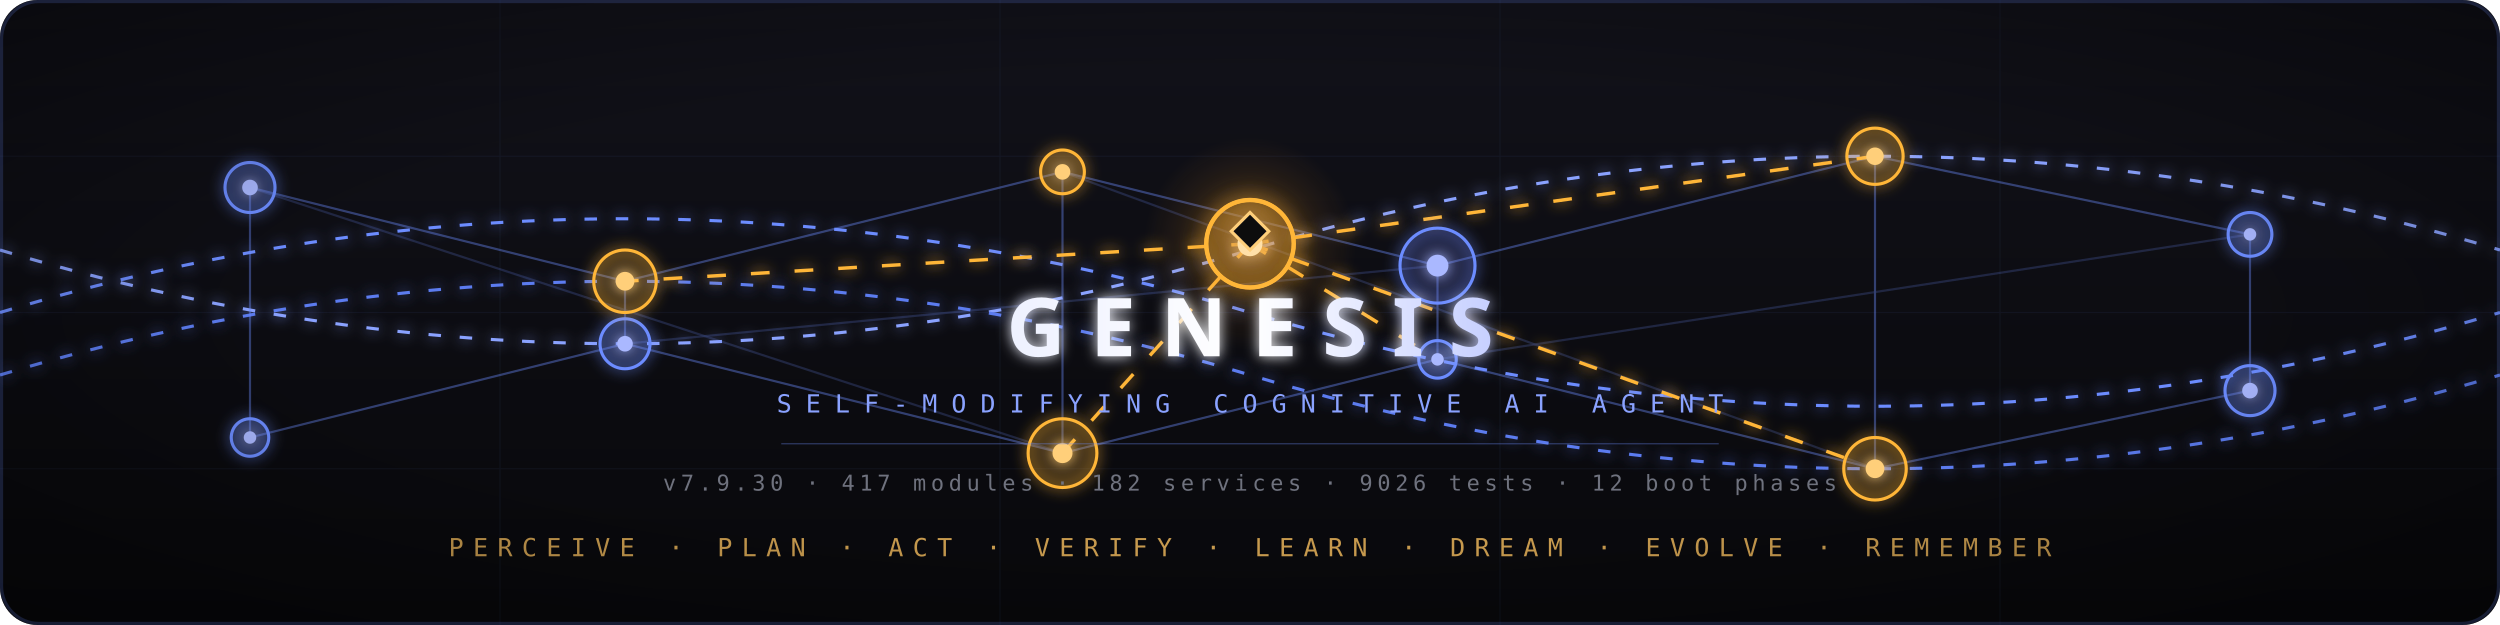
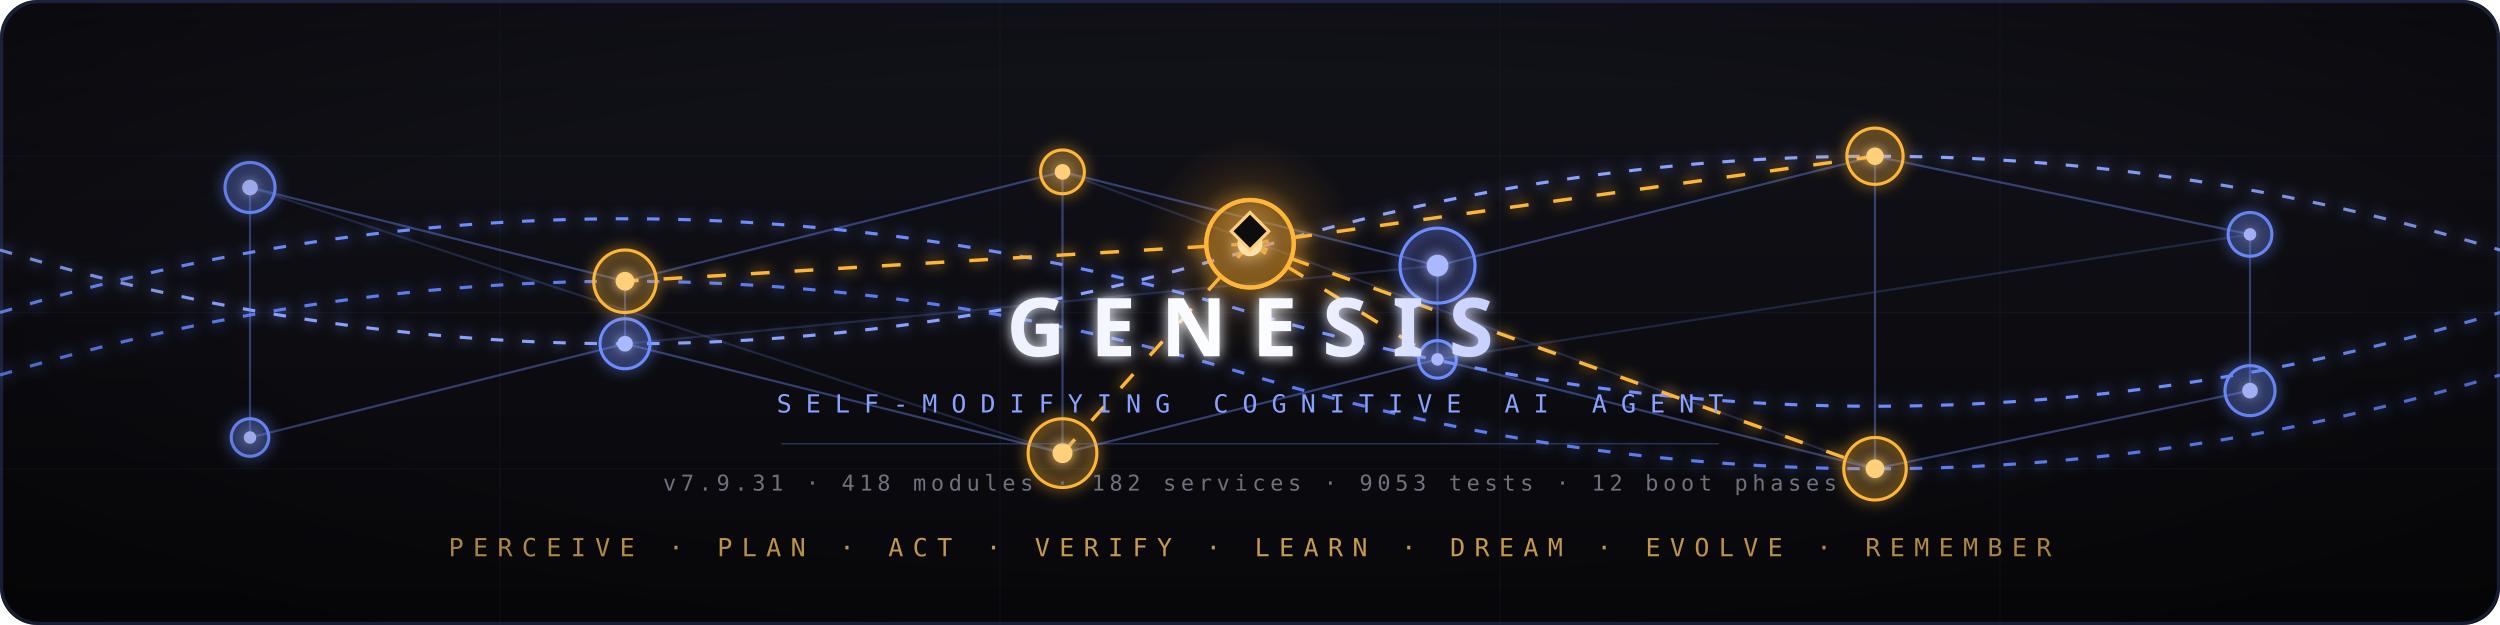
<svg xmlns="http://www.w3.org/2000/svg" viewBox="0 0 800 200" font-family="'JetBrains Mono', ui-monospace, monospace">
  <defs>
    <linearGradient id="bgGrad" x1="0" y1="0" x2="0" y2="1">
      <stop offset="0%" stop-color="#12121a" />
      <stop offset="55%" stop-color="#0c0c11" />
      <stop offset="100%" stop-color="#08080b" />
    </linearGradient>
    <linearGradient id="scanGrad" x1="0" y1="0" x2="1" y2="0">
      <stop offset="0%" stop-color="#6c8cff" stop-opacity="0" />
      <stop offset="50%" stop-color="#8aa2ff" stop-opacity=".28" />
      <stop offset="100%" stop-color="#6c8cff" stop-opacity="0" />
    </linearGradient>
    <radialGradient id="frontierAura" cx="50%" cy="50%" r="50%">
      <stop offset="0%" stop-color="#ffb638" stop-opacity=".35" />
      <stop offset="55%" stop-color="#f0961e" stop-opacity=".12" />
      <stop offset="100%" stop-color="#f0961e" stop-opacity="0" />
    </radialGradient>
    <radialGradient id="vignette" cx="50%" cy="50%" r="70%">
      <stop offset="55%" stop-color="#000" stop-opacity="0" />
      <stop offset="100%" stop-color="#000" stop-opacity=".45" />
    </radialGradient>
    <linearGradient id="titleGrad" x1="0" y1="0" x2="1" y2="0">
      <stop offset="0%" stop-color="#eef1ff" />
      <stop offset="50%" stop-color="#fff" />
      <stop offset="100%" stop-color="#c7d0ff" />
    </linearGradient>
    <filter id="softGlow" x="-50%" y="-50%" width="200%" height="200%">
      <feGaussianBlur stdDeviation="2.2" result="b" />
      <feMerge>
        <feMergeNode in="b" />
        <feMergeNode in="SourceGraphic" />
      </feMerge>
    </filter>
    <filter id="hardGlow" x="-80%" y="-80%" width="260%" height="260%">
      <feGaussianBlur stdDeviation="3.4" result="b" />
      <feMerge>
        <feMergeNode in="b" />
        <feMergeNode in="SourceGraphic" />
      </feMerge>
    </filter>
    <style>
-       /* v7.9.30: animation restored — the redesign lost its keyframe block. */
+       /* animation restored — a prior redesign had dropped the keyframe block. */
      @keyframes ringPing    { 0%{transform:scale(1);opacity:.6} 100%{transform:scale(2.8);opacity:0} }
      @keyframes coreBreath  { 0%,100%{transform:scale(1);opacity:.85} 50%{transform:scale(1.6);opacity:.45} }
      @keyframes flow        { 0%{stroke-dashoffset:40} 100%{stroke-dashoffset:0} }
      @keyframes scan        { 0%{transform:translateX(-200px)} 100%{transform:translateX(1000px)} }
      @keyframes dataPulse   { 0%{stroke-dashoffset:960} 100%{stroke-dashoffset:0} }
      @keyframes edgePulse   { 0%,100%{stroke-opacity:.15} 50%{stroke-opacity:.6} }
      @keyframes auraBreath  { 0%,100%{opacity:.55;transform:scale(1)} 50%{opacity:.9;transform:scale(1.12)} }
      @keyframes fringPulse  { 0%,100%{opacity:.7;transform:scale(1)} 50%{opacity:1;transform:scale(1.05)} }
      @keyframes fpingExpand { 0%{transform:scale(1);opacity:.6} 100%{transform:scale(2.4);opacity:0} }
      @keyframes diamondPulse{ 0%,100%{opacity:.85;transform:scale(1)} 50%{opacity:1;transform:scale(1.15)} }
      .thread { animation:flow 3s linear infinite }
      .t2     { animation-delay:1s }
      .t3     { animation-delay:2s }
      .scan   { animation:scan 5s linear infinite }
      .pulse  { animation:dataPulse 2.4s linear infinite }
      .edge   { animation:edgePulse 2.6s ease-in-out infinite }
      .aura   { transform-origin:400px 78px; animation:auraBreath 4s ease-in-out infinite }
      .fring  { transform-origin:400px 78px; animation:fringPulse 4s ease-in-out infinite }
      .fping  { transform-origin:400px 78px; animation:fpingExpand 3s ease-out infinite }
      .diamond{ transform-origin:400px 74px; animation:diamondPulse 4.5s ease-in-out infinite }
      @media (prefers-reduced-motion:reduce) {
        .thread,.scan,.pulse,.edge,.aura,.fring,.fping,.diamond,
        [style*="ringPing"],[style*="coreBreath"] { animation:none !important }
      }
    </style>
  </defs>
  <rect width="800" height="200" fill="url(#bgGrad)" rx="12" />
  <g stroke="#6c8cff" stroke-width=".35" opacity=".06">
    <line x1="0" y1="50" x2="800" y2="50" />
    <line x1="0" y1="100" x2="800" y2="100" />
    <line x1="0" y1="150" x2="800" y2="150" />
    <line x1="160" y1="0" x2="160" y2="200" />
    <line x1="320" y1="0" x2="320" y2="200" />
    <line x1="480" y1="0" x2="480" y2="200" />
    <line x1="640" y1="0" x2="640" y2="200" />
  </g>
  <g fill="none" stroke="#6c8cff" stroke-width="1" stroke-dasharray="4 6" filter="url(#softGlow)">
    <path class="thread" d="M0,100 Q200,40 400,100 T800,100" />
    <path class="thread t2" stroke="#8aa2ff" d="M0,80 Q200,140 400,80 T800,80" />
    <path class="thread t3" stroke="#5c7cf0" d="M0,120 Q200,60 400,120 T800,120" />
  </g>
  <rect class="scan" x="-200" y="0" width="200" height="200" fill="url(#scanGrad)" />
  <g stroke="#6c8cff" stroke-width=".7" opacity=".4" stroke-linecap="round">
    <line x1="80" y1="60" x2="200" y2="90" />
    <line x1="200" y1="90" x2="340" y2="55" />
    <line x1="340" y1="55" x2="460" y2="85" />
    <line x1="460" y1="85" x2="600" y2="50" />
    <line x1="600" y1="50" x2="720" y2="75" />
    <line x1="80" y1="140" x2="200" y2="110" />
    <line x1="200" y1="110" x2="340" y2="145" />
    <line x1="340" y1="145" x2="460" y2="115" />
    <line x1="460" y1="115" x2="600" y2="150" />
    <line x1="600" y1="150" x2="720" y2="125" />
    <line x1="200" y1="90" x2="200" y2="110" />
    <line x1="340" y1="55" x2="340" y2="145" />
    <line x1="460" y1="85" x2="460" y2="115" />
    <line x1="600" y1="50" x2="600" y2="150" />
    <line x1="80" y1="60" x2="80" y2="140" />
    <line x1="720" y1="75" x2="720" y2="125" />
    <line x1="80" y1="60" x2="340" y2="145" opacity=".5" />
    <line x1="200" y1="110" x2="460" y2="85" opacity=".5" />
    <line x1="340" y1="55" x2="600" y2="150" opacity=".5" />
    <line x1="460" y1="115" x2="720" y2="75" opacity=".5" />
  </g>
  <line class="pulse" x1="80" y1="100" x2="720" y2="100" stroke="#8aa2ff" stroke-width="1.6" stroke-dasharray="60 900" filter="url(#hardGlow)" />
  <g fill="none" stroke="#ffb638" stroke-width="1.1" stroke-dasharray="6 8" filter="url(#softGlow)">
    <line class="edge" x1="400" y1="78" x2="200" y2="90" />
    <line class="edge" style="animation-delay:.4s" x1="400" y1="78" x2="600" y2="50" />
    <line class="edge" style="animation-delay:.8s" x1="400" y1="78" x2="340" y2="145" />
    <line class="edge" style="animation-delay:1.2s" x1="400" y1="78" x2="460" y2="115" />
    <line class="edge" style="animation-delay:1.6s" x1="400" y1="78" x2="600" y2="150" />
  </g>
  <g filter="url(#softGlow)">
    <circle cx="80" cy="60" r="8" fill="#6c8cff" fill-opacity=".14" />
    <circle cx="80" cy="60" r="8" fill="none" stroke="#6c8cff" style="transform-origin:80px 60px;animation:ringPing 5s ease-out infinite" />
    <circle cx="80" cy="60" r="2.5" fill="#aab8ff" style="transform-origin:80px 60px;animation:coreBreath 4s ease-in-out infinite" />
    <circle cx="720" cy="75" r="7" fill="#6c8cff" fill-opacity=".14" />
    <circle cx="720" cy="75" r="7" fill="none" stroke="#6c8cff" style="transform-origin:720px 75px;animation:ringPing 5s ease-out infinite 1.1s" />
    <circle cx="720" cy="75" r="2" fill="#aab8ff" style="transform-origin:720px 75px;animation:coreBreath 4s ease-in-out infinite .6s" />
    <circle cx="80" cy="140" r="6" fill="#6c8cff" fill-opacity=".14" />
    <circle cx="80" cy="140" r="6" fill="none" stroke="#6c8cff" style="transform-origin:80px 140px;animation:ringPing 5s ease-out infinite 2.2s" />
    <circle cx="80" cy="140" r="2" fill="#aab8ff" style="transform-origin:80px 140px;animation:coreBreath 4s ease-in-out infinite 1.3s" />
    <circle cx="720" cy="125" r="8" fill="#6c8cff" fill-opacity=".14" />
    <circle cx="720" cy="125" r="8" fill="none" stroke="#6c8cff" style="transform-origin:720px 125px;animation:ringPing 5s ease-out infinite 3.3s" />
    <circle cx="720" cy="125" r="2.5" fill="#aab8ff" style="transform-origin:720px 125px;animation:coreBreath 4s ease-in-out infinite 1.9s" />
    <circle cx="460" cy="85" r="12" fill="#6c8cff" fill-opacity=".12" />
    <circle cx="460" cy="85" r="12" fill="none" stroke="#6c8cff" style="transform-origin:460px 85px;animation:ringPing 5s ease-out infinite .5s" />
    <circle cx="460" cy="85" r="3.5" fill="#aab8ff" style="transform-origin:460px 85px;animation:coreBreath 4s ease-in-out infinite .2s" />
    <circle cx="200" cy="110" r="8" fill="#6c8cff" fill-opacity=".14" />
    <circle cx="200" cy="110" r="8" fill="none" stroke="#6c8cff" style="transform-origin:200px 110px;animation:ringPing 5s ease-out infinite 2.6s" />
    <circle cx="200" cy="110" r="2.5" fill="#aab8ff" style="transform-origin:200px 110px;animation:coreBreath 4s ease-in-out infinite 1.5s" />
    <circle cx="460" cy="115" r="6" fill="#6c8cff" fill-opacity=".14" />
    <circle cx="460" cy="115" r="6" fill="none" stroke="#6c8cff" style="transform-origin:460px 115px;animation:ringPing 5s ease-out infinite 3.9s" />
    <circle cx="460" cy="115" r="2" fill="#aab8ff" style="transform-origin:460px 115px;animation:coreBreath 4s ease-in-out infinite 2.4s" />
  </g>
  <g filter="url(#softGlow)">
    <circle cx="200" cy="90" r="10" fill="#ffb638" fill-opacity=".12" />
    <circle cx="200" cy="90" r="10" fill="none" stroke="#ffb638" style="transform-origin:200px 90px;animation:ringPing 5.5s ease-out infinite .3s" />
    <circle cx="200" cy="90" r="3" fill="#ffcf7a" style="transform-origin:200px 90px;animation:coreBreath 3.6s ease-in-out infinite" />
    <circle cx="340" cy="55" r="7" fill="#ffb638" fill-opacity=".12" />
    <circle cx="340" cy="55" r="7" fill="none" stroke="#ffb638" style="transform-origin:340px 55px;animation:ringPing 5.5s ease-out infinite 1.4s" />
    <circle cx="340" cy="55" r="2.5" fill="#ffcf7a" style="transform-origin:340px 55px;animation:coreBreath 3.6s ease-in-out infinite .7s" />
    <circle cx="600" cy="50" r="9" fill="#ffb638" fill-opacity=".12" />
    <circle cx="600" cy="50" r="9" fill="none" stroke="#ffb638" style="transform-origin:600px 50px;animation:ringPing 5.5s ease-out infinite 2.5s" />
    <circle cx="600" cy="50" r="2.8" fill="#ffcf7a" style="transform-origin:600px 50px;animation:coreBreath 3.6s ease-in-out infinite 1.1s" />
    <circle cx="340" cy="145" r="11" fill="#ffb638" fill-opacity=".12" />
    <circle cx="340" cy="145" r="11" fill="none" stroke="#ffb638" style="transform-origin:340px 145px;animation:ringPing 5.5s ease-out infinite 3.6s" />
    <circle cx="340" cy="145" r="3.2" fill="#ffcf7a" style="transform-origin:340px 145px;animation:coreBreath 3.6s ease-in-out infinite 1.8s" />
    <circle cx="600" cy="150" r="10" fill="#ffb638" fill-opacity=".12" />
    <circle cx="600" cy="150" r="10" fill="none" stroke="#ffb638" style="transform-origin:600px 150px;animation:ringPing 5.5s ease-out infinite 4.5s" />
    <circle cx="600" cy="150" r="3" fill="#ffcf7a" style="transform-origin:600px 150px;animation:coreBreath 3.6s ease-in-out infinite 2.3s" />
  </g>
  <circle class="aura" cx="400" cy="78" r="34" fill="url(#frontierAura)" />
  <g filter="url(#hardGlow)">
    <circle cx="400" cy="78" r="14" fill="#f0961e" fill-opacity=".16" />
    <circle class="fring" cx="400" cy="78" r="14" fill="none" stroke="#ffb638" stroke-width="1.4" />
    <circle class="fping" cx="400" cy="78" r="14" fill="none" stroke="#ffb638" stroke-width="1.2" />
    <circle cx="400" cy="78" r="4" fill="#ffe0a8" />
    <polygon class="diamond" points="400,68 406,74 400,80 394,74" fill="#0c0c11" stroke="#ffcf7a" stroke-width="1" />
  </g>
  <text class="title" x="400" y="114" text-anchor="middle" fill="url(#titleGrad)" filter="url(#softGlow)" font-family="'Space Grotesk', sans-serif" font-weight="700" font-size="26" letter-spacing="8">GENESIS</text>
  <text x="400" y="132" text-anchor="middle" fill="#8aa2ff" font-weight="500" font-size="8" letter-spacing="4.5">SELF-MODIFYING COGNITIVE AI AGENT</text>
  <line x1="250" y1="142" x2="550" y2="142" stroke="#6c8cff" stroke-width=".4" opacity=".35" />
-   <text x="400" y="157" text-anchor="middle" fill="#6f727e" font-size="7" letter-spacing="1.5">v7.9.30 · 417 modules · 182 services · 9026 tests · 12 boot phases</text>
+   <text x="400" y="157" text-anchor="middle" fill="#6f727e" font-size="7" letter-spacing="1.5">v7.9.31 · 418 modules · 182 services · 9053 tests · 12 boot phases</text>
  <text x="400" y="178" text-anchor="middle" fill="#c79a4e" font-weight="500" font-size="8" letter-spacing="3">PERCEIVE · PLAN · ACT · VERIFY · LEARN · DREAM · EVOLVE · REMEMBER</text>
  <rect width="800" height="200" fill="url(#vignette)" rx="12" pointer-events="none" />
  <rect x=".5" y=".5" width="799" height="199" fill="none" stroke="#6c8cff" stroke-opacity=".18" rx="12" />
</svg>
